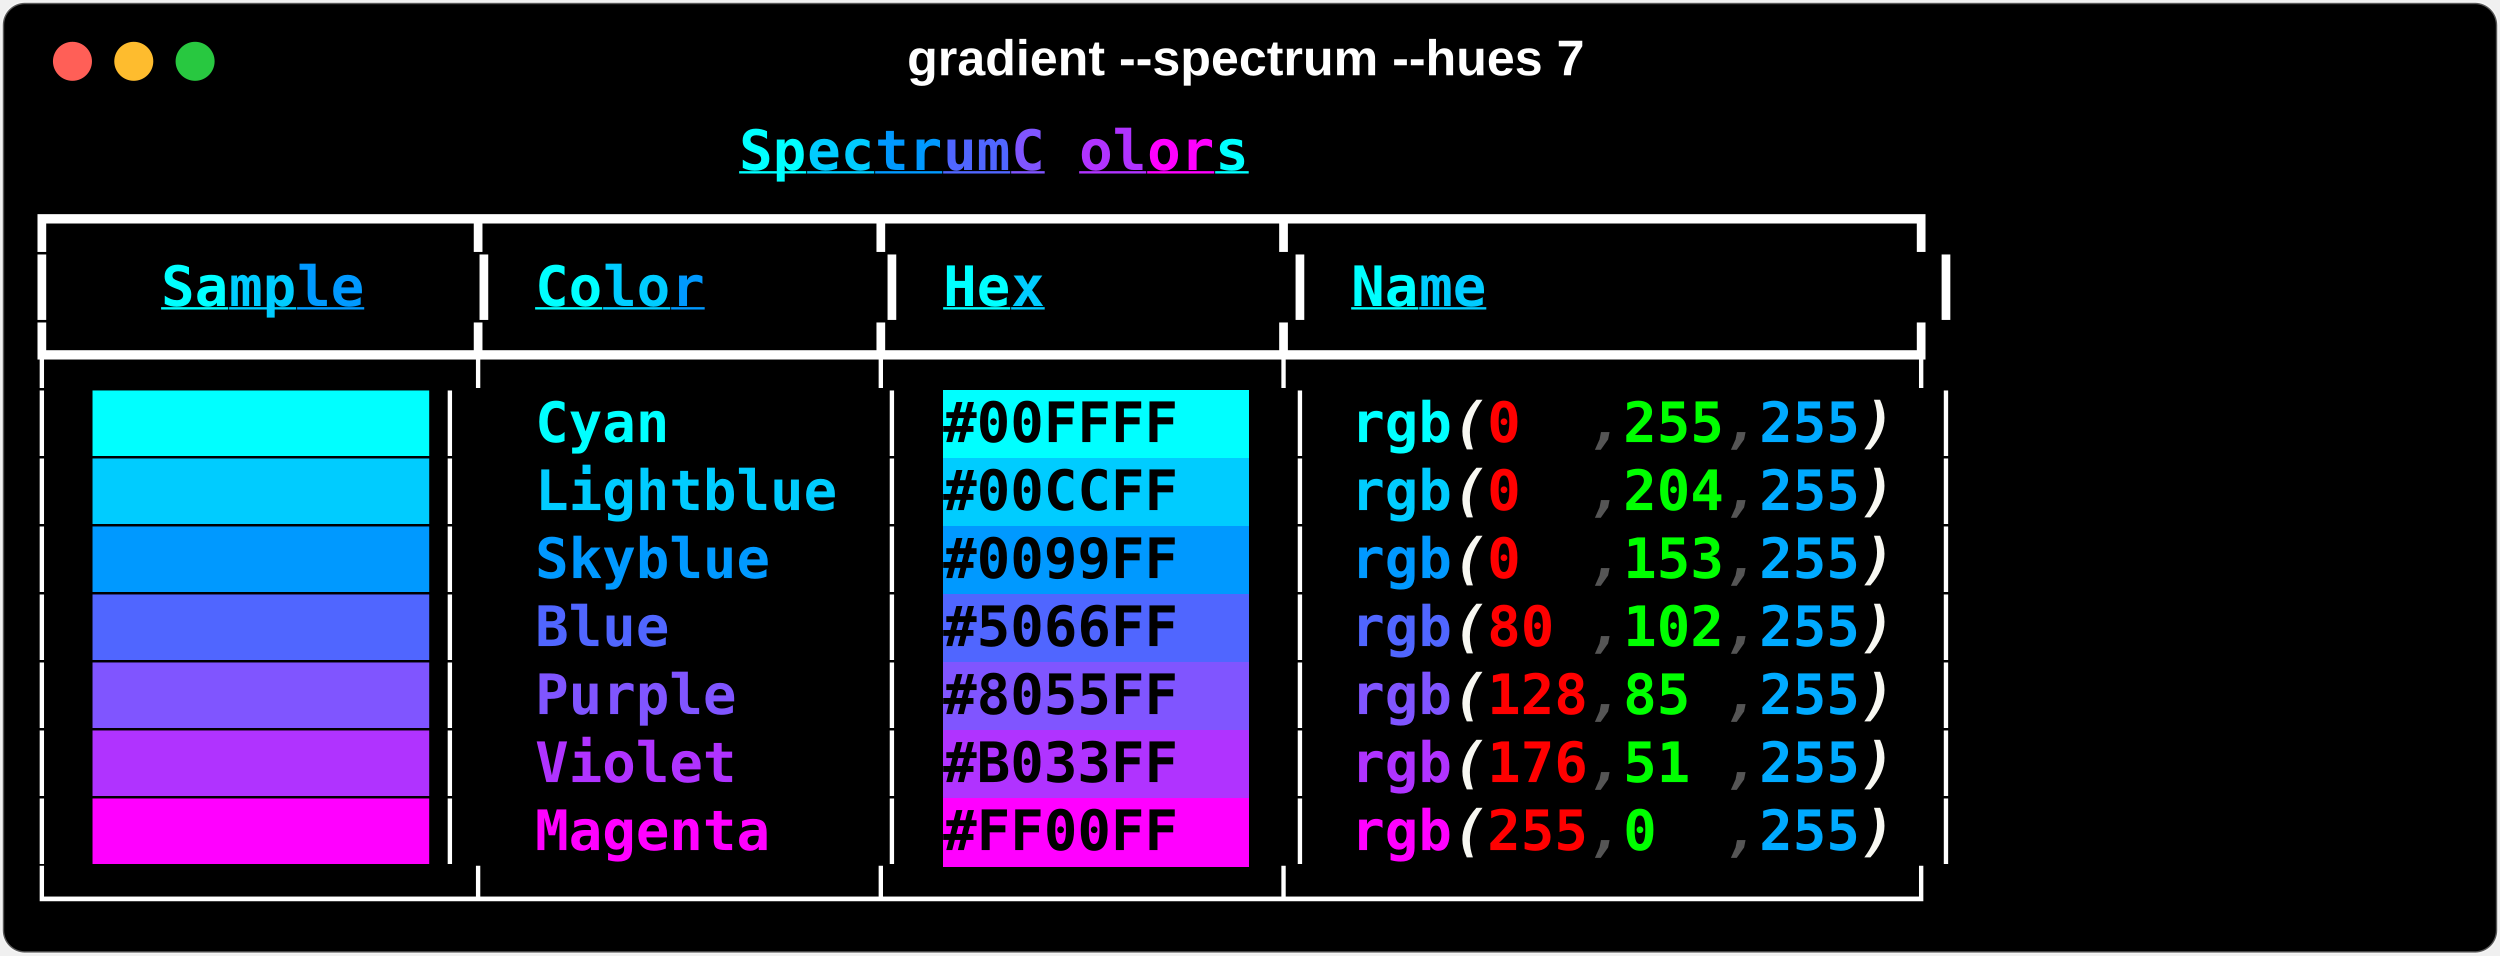
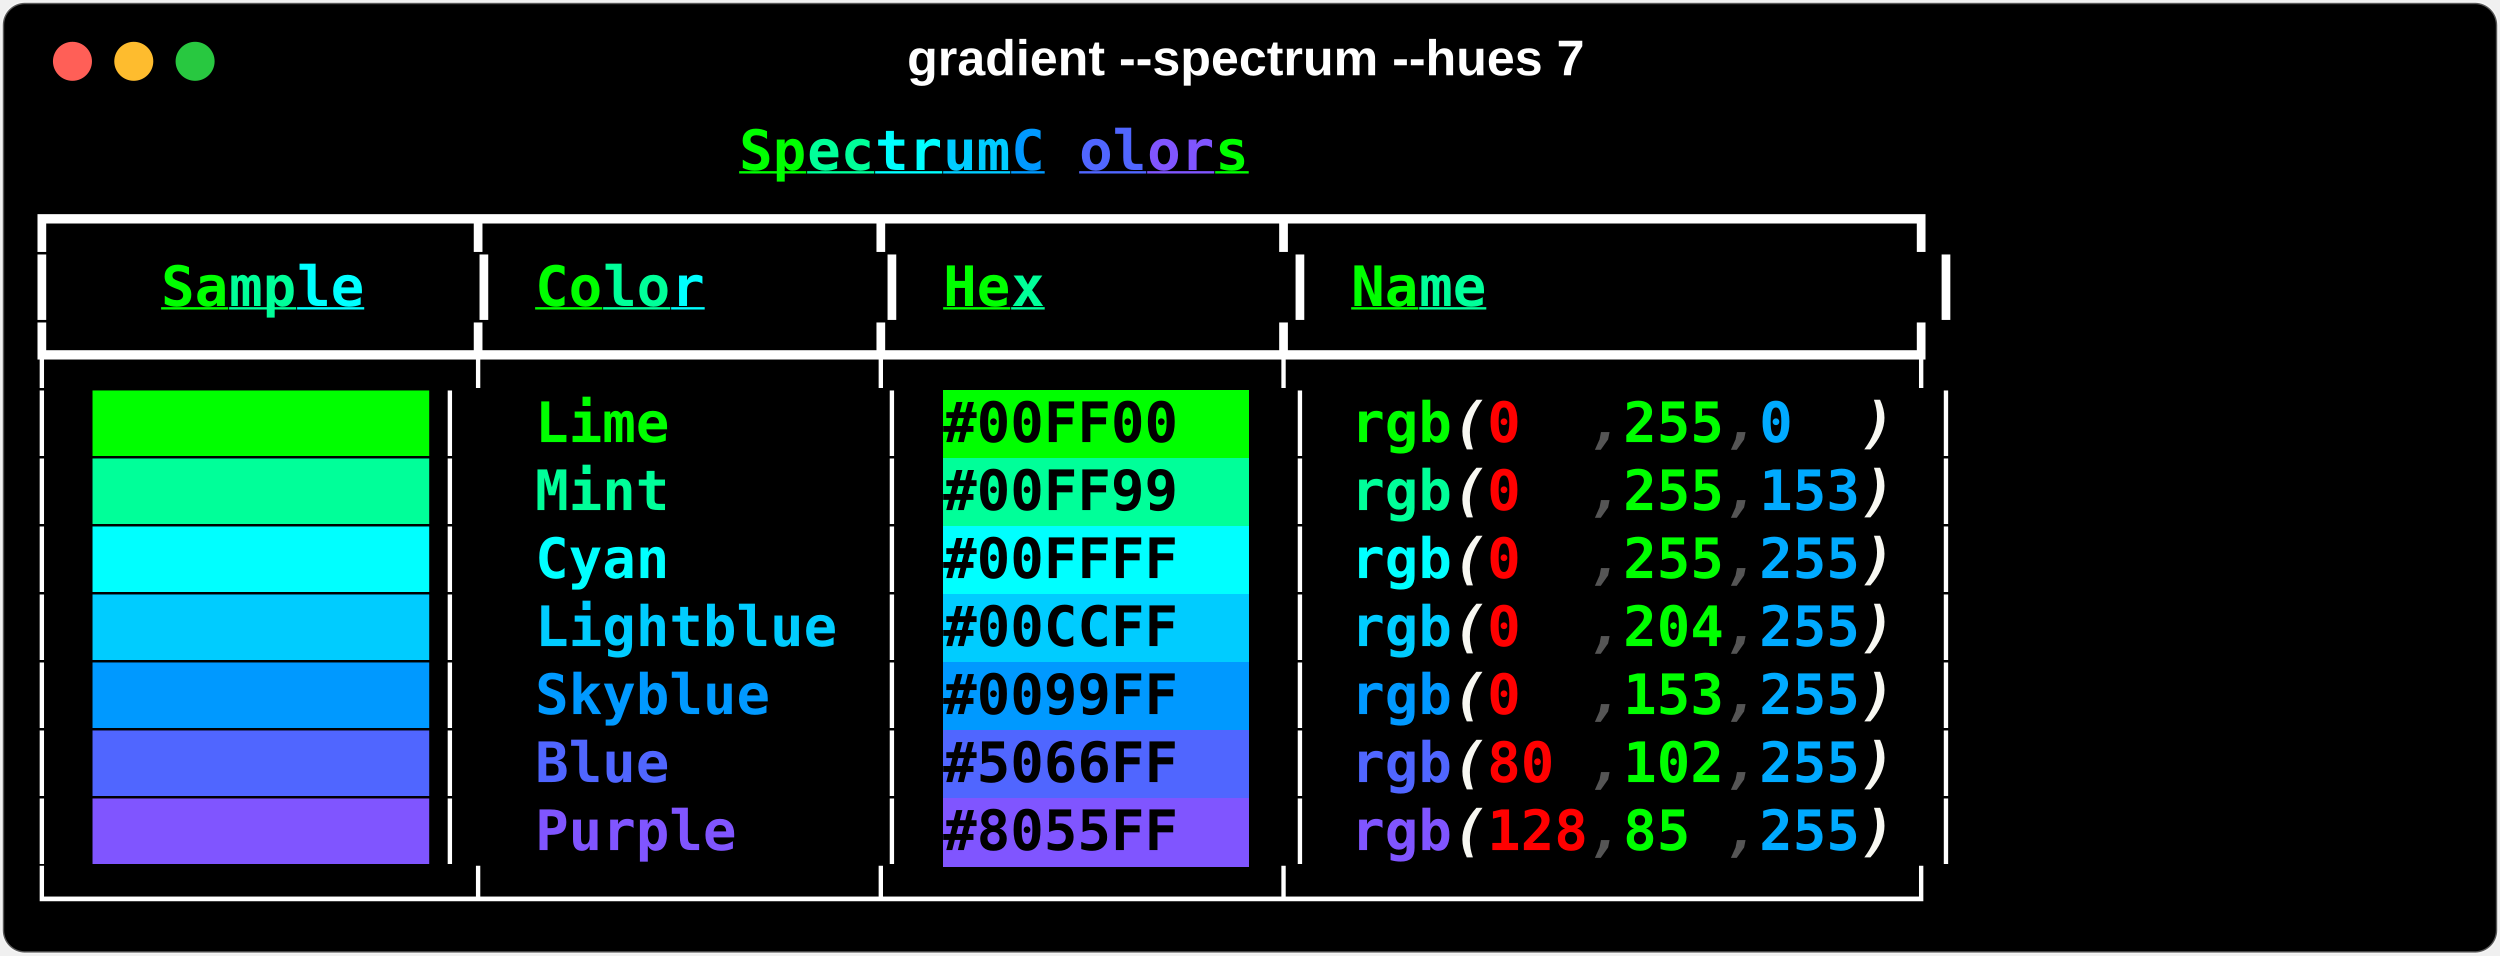
<svg xmlns="http://www.w3.org/2000/svg" class="rich-terminal" viewBox="0 0 897 342.8">
  <style>

    @font-face {
        font-family: "Fira Code";
        src: local("FiraCode-Regular"),
                url("https://cdnjs.cloudflare.com/ajax/libs/firacode/6.2.0/woff2/FiraCode-Regular.woff2") format("woff2"),
                url("https://cdnjs.cloudflare.com/ajax/libs/firacode/6.2.0/woff/FiraCode-Regular.woff") format("woff");
        font-style: normal;
        font-weight: 400;
    }
    @font-face {
        font-family: "Fira Code";
        src: local("FiraCode-Bold"),
                url("https://cdnjs.cloudflare.com/ajax/libs/firacode/6.2.0/woff2/FiraCode-Bold.woff2") format("woff2"),
                url("https://cdnjs.cloudflare.com/ajax/libs/firacode/6.2.0/woff/FiraCode-Bold.woff") format("woff");
        font-style: bold;
        font-weight: 700;
    }

-     .terminal-825776011-matrix {
+     .terminal-1890011842-matrix {
        font-family: Fira Code, monospace;
        font-size: 20px;
        line-height: 24.4px;
        font-variant-east-asian: full-width;
    }

-     .terminal-825776011-title {
+     .terminal-1890011842-title {
        font-size: 18px;
        font-weight: bold;
        font-family: arial;
    }

-     .terminal-825776011-r1 { fill: #ffffff }
- .terminal-825776011-r2 { fill: #00ffff;font-weight: bold;text-decoration: underline; }
- .terminal-825776011-r3 { fill: #00ccff;font-weight: bold;text-decoration: underline; }
- .terminal-825776011-r4 { fill: #0099ff;font-weight: bold;text-decoration: underline; }
- .terminal-825776011-r5 { fill: #5066ff;font-weight: bold;text-decoration: underline; }
- .terminal-825776011-r6 { fill: #8055ff;font-weight: bold;text-decoration: underline; }
- .terminal-825776011-r7 { fill: #b033ff;font-weight: bold;text-decoration: underline; }
- .terminal-825776011-r8 { fill: #ff00ff;font-weight: bold;text-decoration: underline; }
- .terminal-825776011-r9 { fill: #ffffff;font-weight: bold }
- .terminal-825776011-r10 { fill: #00ffff;font-weight: bold }
- .terminal-825776011-r11 { fill: #000000;font-weight: bold }
- .terminal-825776011-r12 { fill: #f8f8f2;font-weight: bold;font-style: italic; }
- .terminal-825776011-r13 { fill: #ff0000;font-weight: bold }
- .terminal-825776011-r14 { fill: #555555;font-weight: bold;font-style: italic; }
- .terminal-825776011-r15 { fill: #00ff00;font-weight: bold }
- .terminal-825776011-r16 { fill: #00aaff;font-weight: bold }
- .terminal-825776011-r17 { fill: #00ccff;font-weight: bold }
- .terminal-825776011-r18 { fill: #0099ff;font-weight: bold }
- .terminal-825776011-r19 { fill: #5066ff;font-weight: bold }
- .terminal-825776011-r20 { fill: #8055ff;font-weight: bold }
- .terminal-825776011-r21 { fill: #b033ff;font-weight: bold }
- .terminal-825776011-r22 { fill: #ff00ff;font-weight: bold }
+     .terminal-1890011842-r1 { fill: #ffffff }
+ .terminal-1890011842-r2 { fill: #00ff00;font-weight: bold;text-decoration: underline; }
+ .terminal-1890011842-r3 { fill: #00ff99;font-weight: bold;text-decoration: underline; }
+ .terminal-1890011842-r4 { fill: #00ffff;font-weight: bold;text-decoration: underline; }
+ .terminal-1890011842-r5 { fill: #00ccff;font-weight: bold;text-decoration: underline; }
+ .terminal-1890011842-r6 { fill: #0099ff;font-weight: bold;text-decoration: underline; }
+ .terminal-1890011842-r7 { fill: #5066ff;font-weight: bold;text-decoration: underline; }
+ .terminal-1890011842-r8 { fill: #8055ff;font-weight: bold;text-decoration: underline; }
+ .terminal-1890011842-r9 { fill: #ffffff;font-weight: bold }
+ .terminal-1890011842-r10 { fill: #00ff00;font-weight: bold }
+ .terminal-1890011842-r11 { fill: #000000;font-weight: bold }
+ .terminal-1890011842-r12 { fill: #f8f8f2;font-weight: bold;font-style: italic; }
+ .terminal-1890011842-r13 { fill: #ff0000;font-weight: bold }
+ .terminal-1890011842-r14 { fill: #555555;font-weight: bold;font-style: italic; }
+ .terminal-1890011842-r15 { fill: #00aaff;font-weight: bold }
+ .terminal-1890011842-r16 { fill: #00ff99;font-weight: bold }
+ .terminal-1890011842-r17 { fill: #00ffff;font-weight: bold }
+ .terminal-1890011842-r18 { fill: #00ccff;font-weight: bold }
+ .terminal-1890011842-r19 { fill: #0099ff;font-weight: bold }
+ .terminal-1890011842-r20 { fill: #5066ff;font-weight: bold }
+ .terminal-1890011842-r21 { fill: #8055ff;font-weight: bold }
    </style>
  <defs>
-     <clipPath id="terminal-825776011-clip-terminal">
+     <clipPath id="terminal-1890011842-clip-terminal">
      <rect x="0" y="0" width="877.4" height="291.8" />
    </clipPath>
-     <clipPath id="terminal-825776011-line-0">
+     <clipPath id="terminal-1890011842-line-0">
      <rect x="0" y="1.5" width="878.4" height="24.65" />
    </clipPath>
-     <clipPath id="terminal-825776011-line-1">
+     <clipPath id="terminal-1890011842-line-1">
      <rect x="0" y="25.9" width="878.4" height="24.65" />
    </clipPath>
-     <clipPath id="terminal-825776011-line-2">
+     <clipPath id="terminal-1890011842-line-2">
      <rect x="0" y="50.3" width="878.4" height="24.65" />
    </clipPath>
-     <clipPath id="terminal-825776011-line-3">
+     <clipPath id="terminal-1890011842-line-3">
      <rect x="0" y="74.7" width="878.4" height="24.65" />
    </clipPath>
-     <clipPath id="terminal-825776011-line-4">
+     <clipPath id="terminal-1890011842-line-4">
      <rect x="0" y="99.1" width="878.4" height="24.65" />
    </clipPath>
-     <clipPath id="terminal-825776011-line-5">
+     <clipPath id="terminal-1890011842-line-5">
      <rect x="0" y="123.5" width="878.4" height="24.65" />
    </clipPath>
-     <clipPath id="terminal-825776011-line-6">
+     <clipPath id="terminal-1890011842-line-6">
      <rect x="0" y="147.9" width="878.4" height="24.65" />
    </clipPath>
-     <clipPath id="terminal-825776011-line-7">
+     <clipPath id="terminal-1890011842-line-7">
      <rect x="0" y="172.3" width="878.4" height="24.65" />
    </clipPath>
-     <clipPath id="terminal-825776011-line-8">
+     <clipPath id="terminal-1890011842-line-8">
      <rect x="0" y="196.7" width="878.4" height="24.65" />
    </clipPath>
-     <clipPath id="terminal-825776011-line-9">
+     <clipPath id="terminal-1890011842-line-9">
      <rect x="0" y="221.1" width="878.4" height="24.65" />
    </clipPath>
-     <clipPath id="terminal-825776011-line-10">
+     <clipPath id="terminal-1890011842-line-10">
      <rect x="0" y="245.5" width="878.4" height="24.65" />
    </clipPath>
  </defs>
  <rect fill="#000000" stroke="rgba(255,255,255,0.35)" stroke-width="1" x="1" y="1" width="895" height="340.8" rx="8" />
-   <text class="terminal-825776011-title" fill="#ffffff" text-anchor="middle" x="447" y="27">gradient --spectrum --hues 7</text>
+   <text class="terminal-1890011842-title" fill="#ffffff" text-anchor="middle" x="447" y="27">gradient --spectrum --hues 7</text>
  <g transform="translate(26,22)">
    <circle cx="0" cy="0" r="7" fill="#ff5f57" />
    <circle cx="22" cy="0" r="7" fill="#febc2e" />
    <circle cx="44" cy="0" r="7" fill="#28c840" />
  </g>
-   <g transform="translate(9, 41)" clip-path="url(#terminal-825776011-clip-terminal)">
-     <rect fill="#00ffff" x="329.4" y="99.1" width="109.8" height="24.65" shape-rendering="crispEdges" />
-     <rect fill="#00ccff" x="329.4" y="123.5" width="109.8" height="24.65" shape-rendering="crispEdges" />
-     <rect fill="#0099ff" x="329.4" y="147.9" width="109.8" height="24.65" shape-rendering="crispEdges" />
-     <rect fill="#5066ff" x="329.4" y="172.3" width="109.8" height="24.65" shape-rendering="crispEdges" />
-     <rect fill="#8055ff" x="329.4" y="196.7" width="109.8" height="24.65" shape-rendering="crispEdges" />
-     <rect fill="#b033ff" x="329.4" y="221.1" width="109.8" height="24.65" shape-rendering="crispEdges" />
-     <rect fill="#ff00ff" x="329.4" y="245.5" width="109.8" height="24.65" shape-rendering="crispEdges" />
-     <g class="terminal-825776011-matrix">
-       <text class="terminal-825776011-r2" x="256.2" y="20" textLength="24.4" clip-path="url(#terminal-825776011-line-0)">Sp</text>
-       <text class="terminal-825776011-r3" x="280.6" y="20" textLength="24.4" clip-path="url(#terminal-825776011-line-0)">ec</text>
-       <text class="terminal-825776011-r4" x="305" y="20" textLength="24.4" clip-path="url(#terminal-825776011-line-0)">tr</text>
-       <text class="terminal-825776011-r5" x="329.4" y="20" textLength="24.4" clip-path="url(#terminal-825776011-line-0)">um</text>
-       <text class="terminal-825776011-r6" x="353.8" y="20" textLength="24.4" clip-path="url(#terminal-825776011-line-0)"> C</text>
-       <text class="terminal-825776011-r7" x="378.2" y="20" textLength="24.4" clip-path="url(#terminal-825776011-line-0)">ol</text>
-       <text class="terminal-825776011-r8" x="402.6" y="20" textLength="24.4" clip-path="url(#terminal-825776011-line-0)">or</text>
-       <text class="terminal-825776011-r2" x="427" y="20" textLength="12.2" clip-path="url(#terminal-825776011-line-0)">s</text>
-       <text class="terminal-825776011-r1" x="878.4" y="20" textLength="12.2" clip-path="url(#terminal-825776011-line-0)">
- </text>
-       <text class="terminal-825776011-r1" x="0" y="44.4" textLength="695.4" clip-path="url(#terminal-825776011-line-1)">┏━━━━━━━━━━━━┳━━━━━━━━━━━┳━━━━━━━━━━━┳━━━━━━━━━━━━━━━━━━┓</text>
-       <text class="terminal-825776011-r1" x="878.4" y="44.4" textLength="12.2" clip-path="url(#terminal-825776011-line-1)">
- </text>
-       <text class="terminal-825776011-r1" x="0" y="68.8" textLength="12.2" clip-path="url(#terminal-825776011-line-2)">┃</text>
-       <text class="terminal-825776011-r2" x="48.8" y="68.8" textLength="24.4" clip-path="url(#terminal-825776011-line-2)">Sa</text>
-       <text class="terminal-825776011-r3" x="73.2" y="68.8" textLength="24.4" clip-path="url(#terminal-825776011-line-2)">mp</text>
-       <text class="terminal-825776011-r4" x="97.6" y="68.8" textLength="24.4" clip-path="url(#terminal-825776011-line-2)">le</text>
-       <text class="terminal-825776011-r1" x="158.6" y="68.8" textLength="12.2" clip-path="url(#terminal-825776011-line-2)">┃</text>
-       <text class="terminal-825776011-r2" x="183" y="68.8" textLength="24.4" clip-path="url(#terminal-825776011-line-2)">Co</text>
-       <text class="terminal-825776011-r3" x="207.4" y="68.8" textLength="24.4" clip-path="url(#terminal-825776011-line-2)">lo</text>
-       <text class="terminal-825776011-r4" x="231.8" y="68.8" textLength="12.2" clip-path="url(#terminal-825776011-line-2)">r</text>
-       <text class="terminal-825776011-r1" x="305" y="68.8" textLength="12.2" clip-path="url(#terminal-825776011-line-2)">┃</text>
-       <text class="terminal-825776011-r2" x="329.4" y="68.8" textLength="24.4" clip-path="url(#terminal-825776011-line-2)">He</text>
-       <text class="terminal-825776011-r3" x="353.8" y="68.8" textLength="12.2" clip-path="url(#terminal-825776011-line-2)">x</text>
-       <text class="terminal-825776011-r1" x="451.4" y="68.8" textLength="12.2" clip-path="url(#terminal-825776011-line-2)">┃</text>
-       <text class="terminal-825776011-r2" x="475.8" y="68.8" textLength="24.4" clip-path="url(#terminal-825776011-line-2)">Na</text>
-       <text class="terminal-825776011-r3" x="500.2" y="68.8" textLength="24.4" clip-path="url(#terminal-825776011-line-2)">me</text>
-       <text class="terminal-825776011-r1" x="683.2" y="68.8" textLength="12.2" clip-path="url(#terminal-825776011-line-2)">┃</text>
-       <text class="terminal-825776011-r1" x="878.4" y="68.8" textLength="12.2" clip-path="url(#terminal-825776011-line-2)">
- </text>
-       <text class="terminal-825776011-r1" x="0" y="93.2" textLength="695.4" clip-path="url(#terminal-825776011-line-3)">┡━━━━━━━━━━━━╇━━━━━━━━━━━╇━━━━━━━━━━━╇━━━━━━━━━━━━━━━━━━┩</text>
-       <text class="terminal-825776011-r1" x="878.4" y="93.2" textLength="12.2" clip-path="url(#terminal-825776011-line-3)">
- </text>
-       <text class="terminal-825776011-r1" x="0" y="117.6" textLength="24.4" clip-path="url(#terminal-825776011-line-4)">│ </text>
-       <text class="terminal-825776011-r10" x="24.4" y="117.6" textLength="122" clip-path="url(#terminal-825776011-line-4)">██████████</text>
-       <text class="terminal-825776011-r1" x="146.4" y="117.6" textLength="24.4" clip-path="url(#terminal-825776011-line-4)"> │</text>
-       <text class="terminal-825776011-r10" x="183" y="117.6" textLength="109.8" clip-path="url(#terminal-825776011-line-4)">Cyan     </text>
-       <text class="terminal-825776011-r1" x="305" y="117.6" textLength="12.2" clip-path="url(#terminal-825776011-line-4)">│</text>
-       <text class="terminal-825776011-r11" x="329.4" y="117.6" textLength="109.8" clip-path="url(#terminal-825776011-line-4)"> #00FFFF </text>
-       <text class="terminal-825776011-r1" x="451.4" y="117.6" textLength="12.2" clip-path="url(#terminal-825776011-line-4)">│</text>
-       <text class="terminal-825776011-r10" x="475.8" y="117.6" textLength="36.6" clip-path="url(#terminal-825776011-line-4)">rgb</text>
-       <text class="terminal-825776011-r12" x="512.4" y="117.6" textLength="12.2" clip-path="url(#terminal-825776011-line-4)">(</text>
-       <text class="terminal-825776011-r13" x="524.6" y="117.6" textLength="36.6" clip-path="url(#terminal-825776011-line-4)">  0</text>
-       <text class="terminal-825776011-r14" x="561.2" y="117.6" textLength="12.2" clip-path="url(#terminal-825776011-line-4)">,</text>
-       <text class="terminal-825776011-r15" x="573.4" y="117.6" textLength="36.6" clip-path="url(#terminal-825776011-line-4)">255</text>
-       <text class="terminal-825776011-r14" x="610" y="117.6" textLength="12.2" clip-path="url(#terminal-825776011-line-4)">,</text>
-       <text class="terminal-825776011-r16" x="622.2" y="117.6" textLength="36.6" clip-path="url(#terminal-825776011-line-4)">255</text>
-       <text class="terminal-825776011-r12" x="658.8" y="117.6" textLength="12.2" clip-path="url(#terminal-825776011-line-4)">)</text>
-       <text class="terminal-825776011-r1" x="683.2" y="117.6" textLength="12.2" clip-path="url(#terminal-825776011-line-4)">│</text>
-       <text class="terminal-825776011-r1" x="878.4" y="117.6" textLength="12.2" clip-path="url(#terminal-825776011-line-4)">
- </text>
-       <text class="terminal-825776011-r1" x="0" y="142" textLength="24.4" clip-path="url(#terminal-825776011-line-5)">│ </text>
-       <text class="terminal-825776011-r17" x="24.4" y="142" textLength="122" clip-path="url(#terminal-825776011-line-5)">██████████</text>
-       <text class="terminal-825776011-r1" x="146.4" y="142" textLength="24.4" clip-path="url(#terminal-825776011-line-5)"> │</text>
-       <text class="terminal-825776011-r17" x="183" y="142" textLength="109.8" clip-path="url(#terminal-825776011-line-5)">Lightblue</text>
-       <text class="terminal-825776011-r1" x="305" y="142" textLength="12.2" clip-path="url(#terminal-825776011-line-5)">│</text>
-       <text class="terminal-825776011-r11" x="329.4" y="142" textLength="109.8" clip-path="url(#terminal-825776011-line-5)"> #00CCFF </text>
-       <text class="terminal-825776011-r1" x="451.4" y="142" textLength="12.2" clip-path="url(#terminal-825776011-line-5)">│</text>
-       <text class="terminal-825776011-r17" x="475.8" y="142" textLength="36.6" clip-path="url(#terminal-825776011-line-5)">rgb</text>
-       <text class="terminal-825776011-r12" x="512.4" y="142" textLength="12.2" clip-path="url(#terminal-825776011-line-5)">(</text>
-       <text class="terminal-825776011-r13" x="524.6" y="142" textLength="36.6" clip-path="url(#terminal-825776011-line-5)">  0</text>
-       <text class="terminal-825776011-r14" x="561.2" y="142" textLength="12.2" clip-path="url(#terminal-825776011-line-5)">,</text>
-       <text class="terminal-825776011-r15" x="573.4" y="142" textLength="36.6" clip-path="url(#terminal-825776011-line-5)">204</text>
-       <text class="terminal-825776011-r14" x="610" y="142" textLength="12.2" clip-path="url(#terminal-825776011-line-5)">,</text>
-       <text class="terminal-825776011-r16" x="622.2" y="142" textLength="36.6" clip-path="url(#terminal-825776011-line-5)">255</text>
-       <text class="terminal-825776011-r12" x="658.8" y="142" textLength="12.2" clip-path="url(#terminal-825776011-line-5)">)</text>
-       <text class="terminal-825776011-r1" x="683.2" y="142" textLength="12.2" clip-path="url(#terminal-825776011-line-5)">│</text>
-       <text class="terminal-825776011-r1" x="878.4" y="142" textLength="12.2" clip-path="url(#terminal-825776011-line-5)">
- </text>
-       <text class="terminal-825776011-r1" x="0" y="166.4" textLength="24.4" clip-path="url(#terminal-825776011-line-6)">│ </text>
-       <text class="terminal-825776011-r18" x="24.4" y="166.4" textLength="122" clip-path="url(#terminal-825776011-line-6)">██████████</text>
-       <text class="terminal-825776011-r1" x="146.4" y="166.4" textLength="24.4" clip-path="url(#terminal-825776011-line-6)"> │</text>
-       <text class="terminal-825776011-r18" x="183" y="166.4" textLength="109.8" clip-path="url(#terminal-825776011-line-6)">Skyblue  </text>
-       <text class="terminal-825776011-r1" x="305" y="166.4" textLength="12.2" clip-path="url(#terminal-825776011-line-6)">│</text>
-       <text class="terminal-825776011-r11" x="329.4" y="166.4" textLength="109.8" clip-path="url(#terminal-825776011-line-6)"> #0099FF </text>
-       <text class="terminal-825776011-r1" x="451.4" y="166.4" textLength="12.2" clip-path="url(#terminal-825776011-line-6)">│</text>
-       <text class="terminal-825776011-r18" x="475.8" y="166.4" textLength="36.6" clip-path="url(#terminal-825776011-line-6)">rgb</text>
-       <text class="terminal-825776011-r12" x="512.4" y="166.4" textLength="12.2" clip-path="url(#terminal-825776011-line-6)">(</text>
-       <text class="terminal-825776011-r13" x="524.6" y="166.4" textLength="36.6" clip-path="url(#terminal-825776011-line-6)">  0</text>
-       <text class="terminal-825776011-r14" x="561.2" y="166.4" textLength="12.2" clip-path="url(#terminal-825776011-line-6)">,</text>
-       <text class="terminal-825776011-r15" x="573.4" y="166.4" textLength="36.6" clip-path="url(#terminal-825776011-line-6)">153</text>
-       <text class="terminal-825776011-r14" x="610" y="166.4" textLength="12.2" clip-path="url(#terminal-825776011-line-6)">,</text>
-       <text class="terminal-825776011-r16" x="622.2" y="166.4" textLength="36.6" clip-path="url(#terminal-825776011-line-6)">255</text>
-       <text class="terminal-825776011-r12" x="658.8" y="166.4" textLength="12.2" clip-path="url(#terminal-825776011-line-6)">)</text>
-       <text class="terminal-825776011-r1" x="683.2" y="166.4" textLength="12.2" clip-path="url(#terminal-825776011-line-6)">│</text>
-       <text class="terminal-825776011-r1" x="878.4" y="166.4" textLength="12.2" clip-path="url(#terminal-825776011-line-6)">
- </text>
-       <text class="terminal-825776011-r1" x="0" y="190.8" textLength="24.4" clip-path="url(#terminal-825776011-line-7)">│ </text>
-       <text class="terminal-825776011-r19" x="24.4" y="190.8" textLength="122" clip-path="url(#terminal-825776011-line-7)">██████████</text>
-       <text class="terminal-825776011-r1" x="146.4" y="190.8" textLength="24.4" clip-path="url(#terminal-825776011-line-7)"> │</text>
-       <text class="terminal-825776011-r19" x="183" y="190.8" textLength="109.8" clip-path="url(#terminal-825776011-line-7)">Blue     </text>
-       <text class="terminal-825776011-r1" x="305" y="190.8" textLength="12.2" clip-path="url(#terminal-825776011-line-7)">│</text>
-       <text class="terminal-825776011-r11" x="329.4" y="190.8" textLength="109.8" clip-path="url(#terminal-825776011-line-7)"> #5066FF </text>
-       <text class="terminal-825776011-r1" x="451.4" y="190.8" textLength="12.2" clip-path="url(#terminal-825776011-line-7)">│</text>
-       <text class="terminal-825776011-r19" x="475.8" y="190.8" textLength="36.6" clip-path="url(#terminal-825776011-line-7)">rgb</text>
-       <text class="terminal-825776011-r12" x="512.4" y="190.8" textLength="12.2" clip-path="url(#terminal-825776011-line-7)">(</text>
-       <text class="terminal-825776011-r13" x="524.6" y="190.8" textLength="36.6" clip-path="url(#terminal-825776011-line-7)"> 80</text>
-       <text class="terminal-825776011-r14" x="561.2" y="190.8" textLength="12.2" clip-path="url(#terminal-825776011-line-7)">,</text>
-       <text class="terminal-825776011-r15" x="573.4" y="190.8" textLength="36.6" clip-path="url(#terminal-825776011-line-7)">102</text>
-       <text class="terminal-825776011-r14" x="610" y="190.8" textLength="12.2" clip-path="url(#terminal-825776011-line-7)">,</text>
-       <text class="terminal-825776011-r16" x="622.2" y="190.8" textLength="36.6" clip-path="url(#terminal-825776011-line-7)">255</text>
-       <text class="terminal-825776011-r12" x="658.8" y="190.8" textLength="12.2" clip-path="url(#terminal-825776011-line-7)">)</text>
-       <text class="terminal-825776011-r1" x="683.2" y="190.8" textLength="12.2" clip-path="url(#terminal-825776011-line-7)">│</text>
-       <text class="terminal-825776011-r1" x="878.4" y="190.8" textLength="12.2" clip-path="url(#terminal-825776011-line-7)">
- </text>
-       <text class="terminal-825776011-r1" x="0" y="215.2" textLength="24.4" clip-path="url(#terminal-825776011-line-8)">│ </text>
-       <text class="terminal-825776011-r20" x="24.4" y="215.2" textLength="122" clip-path="url(#terminal-825776011-line-8)">██████████</text>
-       <text class="terminal-825776011-r1" x="146.4" y="215.2" textLength="24.4" clip-path="url(#terminal-825776011-line-8)"> │</text>
-       <text class="terminal-825776011-r20" x="183" y="215.2" textLength="109.8" clip-path="url(#terminal-825776011-line-8)">Purple   </text>
-       <text class="terminal-825776011-r1" x="305" y="215.2" textLength="12.2" clip-path="url(#terminal-825776011-line-8)">│</text>
-       <text class="terminal-825776011-r11" x="329.4" y="215.2" textLength="109.8" clip-path="url(#terminal-825776011-line-8)"> #8055FF </text>
-       <text class="terminal-825776011-r1" x="451.4" y="215.2" textLength="12.2" clip-path="url(#terminal-825776011-line-8)">│</text>
-       <text class="terminal-825776011-r20" x="475.8" y="215.2" textLength="36.6" clip-path="url(#terminal-825776011-line-8)">rgb</text>
-       <text class="terminal-825776011-r12" x="512.4" y="215.2" textLength="12.2" clip-path="url(#terminal-825776011-line-8)">(</text>
-       <text class="terminal-825776011-r13" x="524.6" y="215.2" textLength="36.6" clip-path="url(#terminal-825776011-line-8)">128</text>
-       <text class="terminal-825776011-r14" x="561.2" y="215.2" textLength="12.2" clip-path="url(#terminal-825776011-line-8)">,</text>
-       <text class="terminal-825776011-r15" x="573.4" y="215.2" textLength="36.6" clip-path="url(#terminal-825776011-line-8)"> 85</text>
-       <text class="terminal-825776011-r14" x="610" y="215.2" textLength="12.2" clip-path="url(#terminal-825776011-line-8)">,</text>
-       <text class="terminal-825776011-r16" x="622.2" y="215.2" textLength="36.6" clip-path="url(#terminal-825776011-line-8)">255</text>
-       <text class="terminal-825776011-r12" x="658.8" y="215.2" textLength="12.2" clip-path="url(#terminal-825776011-line-8)">)</text>
-       <text class="terminal-825776011-r1" x="683.2" y="215.2" textLength="12.2" clip-path="url(#terminal-825776011-line-8)">│</text>
-       <text class="terminal-825776011-r1" x="878.4" y="215.2" textLength="12.2" clip-path="url(#terminal-825776011-line-8)">
- </text>
-       <text class="terminal-825776011-r1" x="0" y="239.6" textLength="24.4" clip-path="url(#terminal-825776011-line-9)">│ </text>
-       <text class="terminal-825776011-r21" x="24.4" y="239.6" textLength="122" clip-path="url(#terminal-825776011-line-9)">██████████</text>
-       <text class="terminal-825776011-r1" x="146.4" y="239.6" textLength="24.4" clip-path="url(#terminal-825776011-line-9)"> │</text>
-       <text class="terminal-825776011-r21" x="183" y="239.6" textLength="109.8" clip-path="url(#terminal-825776011-line-9)">Violet   </text>
-       <text class="terminal-825776011-r1" x="305" y="239.6" textLength="12.2" clip-path="url(#terminal-825776011-line-9)">│</text>
-       <text class="terminal-825776011-r11" x="329.4" y="239.6" textLength="109.8" clip-path="url(#terminal-825776011-line-9)"> #B033FF </text>
-       <text class="terminal-825776011-r1" x="451.4" y="239.6" textLength="12.2" clip-path="url(#terminal-825776011-line-9)">│</text>
-       <text class="terminal-825776011-r21" x="475.8" y="239.6" textLength="36.6" clip-path="url(#terminal-825776011-line-9)">rgb</text>
-       <text class="terminal-825776011-r12" x="512.4" y="239.6" textLength="12.2" clip-path="url(#terminal-825776011-line-9)">(</text>
-       <text class="terminal-825776011-r13" x="524.6" y="239.6" textLength="36.6" clip-path="url(#terminal-825776011-line-9)">176</text>
-       <text class="terminal-825776011-r14" x="561.2" y="239.6" textLength="12.2" clip-path="url(#terminal-825776011-line-9)">,</text>
-       <text class="terminal-825776011-r15" x="573.4" y="239.6" textLength="36.6" clip-path="url(#terminal-825776011-line-9)"> 51</text>
-       <text class="terminal-825776011-r14" x="610" y="239.6" textLength="12.2" clip-path="url(#terminal-825776011-line-9)">,</text>
-       <text class="terminal-825776011-r16" x="622.2" y="239.6" textLength="36.6" clip-path="url(#terminal-825776011-line-9)">255</text>
-       <text class="terminal-825776011-r12" x="658.8" y="239.6" textLength="12.2" clip-path="url(#terminal-825776011-line-9)">)</text>
-       <text class="terminal-825776011-r1" x="683.2" y="239.6" textLength="12.2" clip-path="url(#terminal-825776011-line-9)">│</text>
-       <text class="terminal-825776011-r1" x="878.4" y="239.6" textLength="12.2" clip-path="url(#terminal-825776011-line-9)">
- </text>
-       <text class="terminal-825776011-r1" x="0" y="264" textLength="24.4" clip-path="url(#terminal-825776011-line-10)">│ </text>
-       <text class="terminal-825776011-r22" x="24.4" y="264" textLength="122" clip-path="url(#terminal-825776011-line-10)">██████████</text>
-       <text class="terminal-825776011-r1" x="146.4" y="264" textLength="24.4" clip-path="url(#terminal-825776011-line-10)"> │</text>
-       <text class="terminal-825776011-r22" x="183" y="264" textLength="109.8" clip-path="url(#terminal-825776011-line-10)">Magenta  </text>
-       <text class="terminal-825776011-r1" x="305" y="264" textLength="12.2" clip-path="url(#terminal-825776011-line-10)">│</text>
-       <text class="terminal-825776011-r11" x="329.4" y="264" textLength="109.8" clip-path="url(#terminal-825776011-line-10)"> #FF00FF </text>
-       <text class="terminal-825776011-r1" x="451.4" y="264" textLength="12.2" clip-path="url(#terminal-825776011-line-10)">│</text>
-       <text class="terminal-825776011-r22" x="475.8" y="264" textLength="36.6" clip-path="url(#terminal-825776011-line-10)">rgb</text>
-       <text class="terminal-825776011-r12" x="512.4" y="264" textLength="12.2" clip-path="url(#terminal-825776011-line-10)">(</text>
-       <text class="terminal-825776011-r13" x="524.6" y="264" textLength="36.6" clip-path="url(#terminal-825776011-line-10)">255</text>
-       <text class="terminal-825776011-r14" x="561.2" y="264" textLength="12.2" clip-path="url(#terminal-825776011-line-10)">,</text>
-       <text class="terminal-825776011-r15" x="573.4" y="264" textLength="36.6" clip-path="url(#terminal-825776011-line-10)">  0</text>
-       <text class="terminal-825776011-r14" x="610" y="264" textLength="12.2" clip-path="url(#terminal-825776011-line-10)">,</text>
-       <text class="terminal-825776011-r16" x="622.2" y="264" textLength="36.6" clip-path="url(#terminal-825776011-line-10)">255</text>
-       <text class="terminal-825776011-r12" x="658.8" y="264" textLength="12.2" clip-path="url(#terminal-825776011-line-10)">)</text>
-       <text class="terminal-825776011-r1" x="683.2" y="264" textLength="12.2" clip-path="url(#terminal-825776011-line-10)">│</text>
-       <text class="terminal-825776011-r1" x="878.4" y="264" textLength="12.2" clip-path="url(#terminal-825776011-line-10)">
- </text>
-       <text class="terminal-825776011-r1" x="0" y="288.4" textLength="695.4" clip-path="url(#terminal-825776011-line-11)">└────────────┴───────────┴───────────┴──────────────────┘</text>
-       <text class="terminal-825776011-r1" x="878.4" y="288.4" textLength="12.2" clip-path="url(#terminal-825776011-line-11)">
+   <g transform="translate(9, 41)" clip-path="url(#terminal-1890011842-clip-terminal)">
+     <rect fill="#00ff00" x="329.4" y="99.1" width="109.8" height="24.65" shape-rendering="crispEdges" />
+     <rect fill="#00ff99" x="329.4" y="123.5" width="109.8" height="24.65" shape-rendering="crispEdges" />
+     <rect fill="#00ffff" x="329.4" y="147.9" width="109.8" height="24.65" shape-rendering="crispEdges" />
+     <rect fill="#00ccff" x="329.4" y="172.3" width="109.8" height="24.65" shape-rendering="crispEdges" />
+     <rect fill="#0099ff" x="329.4" y="196.7" width="109.8" height="24.65" shape-rendering="crispEdges" />
+     <rect fill="#5066ff" x="329.4" y="221.1" width="109.8" height="24.65" shape-rendering="crispEdges" />
+     <rect fill="#8055ff" x="329.4" y="245.5" width="109.8" height="24.65" shape-rendering="crispEdges" />
+     <g class="terminal-1890011842-matrix">
+       <text class="terminal-1890011842-r2" x="256.2" y="20" textLength="24.4" clip-path="url(#terminal-1890011842-line-0)">Sp</text>
+       <text class="terminal-1890011842-r3" x="280.6" y="20" textLength="24.4" clip-path="url(#terminal-1890011842-line-0)">ec</text>
+       <text class="terminal-1890011842-r4" x="305" y="20" textLength="24.4" clip-path="url(#terminal-1890011842-line-0)">tr</text>
+       <text class="terminal-1890011842-r5" x="329.4" y="20" textLength="24.4" clip-path="url(#terminal-1890011842-line-0)">um</text>
+       <text class="terminal-1890011842-r6" x="353.8" y="20" textLength="24.4" clip-path="url(#terminal-1890011842-line-0)"> C</text>
+       <text class="terminal-1890011842-r7" x="378.2" y="20" textLength="24.4" clip-path="url(#terminal-1890011842-line-0)">ol</text>
+       <text class="terminal-1890011842-r8" x="402.6" y="20" textLength="24.4" clip-path="url(#terminal-1890011842-line-0)">or</text>
+       <text class="terminal-1890011842-r2" x="427" y="20" textLength="12.2" clip-path="url(#terminal-1890011842-line-0)">s</text>
+       <text class="terminal-1890011842-r1" x="878.4" y="20" textLength="12.2" clip-path="url(#terminal-1890011842-line-0)">
+ </text>
+       <text class="terminal-1890011842-r1" x="0" y="44.4" textLength="695.4" clip-path="url(#terminal-1890011842-line-1)">┏━━━━━━━━━━━━┳━━━━━━━━━━━┳━━━━━━━━━━━┳━━━━━━━━━━━━━━━━━━┓</text>
+       <text class="terminal-1890011842-r1" x="878.4" y="44.4" textLength="12.2" clip-path="url(#terminal-1890011842-line-1)">
+ </text>
+       <text class="terminal-1890011842-r1" x="0" y="68.8" textLength="12.2" clip-path="url(#terminal-1890011842-line-2)">┃</text>
+       <text class="terminal-1890011842-r2" x="48.8" y="68.8" textLength="24.4" clip-path="url(#terminal-1890011842-line-2)">Sa</text>
+       <text class="terminal-1890011842-r3" x="73.2" y="68.8" textLength="24.4" clip-path="url(#terminal-1890011842-line-2)">mp</text>
+       <text class="terminal-1890011842-r4" x="97.6" y="68.8" textLength="24.4" clip-path="url(#terminal-1890011842-line-2)">le</text>
+       <text class="terminal-1890011842-r1" x="158.6" y="68.8" textLength="12.2" clip-path="url(#terminal-1890011842-line-2)">┃</text>
+       <text class="terminal-1890011842-r2" x="183" y="68.8" textLength="24.4" clip-path="url(#terminal-1890011842-line-2)">Co</text>
+       <text class="terminal-1890011842-r3" x="207.4" y="68.8" textLength="24.4" clip-path="url(#terminal-1890011842-line-2)">lo</text>
+       <text class="terminal-1890011842-r4" x="231.8" y="68.8" textLength="12.2" clip-path="url(#terminal-1890011842-line-2)">r</text>
+       <text class="terminal-1890011842-r1" x="305" y="68.8" textLength="12.2" clip-path="url(#terminal-1890011842-line-2)">┃</text>
+       <text class="terminal-1890011842-r2" x="329.4" y="68.8" textLength="24.4" clip-path="url(#terminal-1890011842-line-2)">He</text>
+       <text class="terminal-1890011842-r3" x="353.8" y="68.8" textLength="12.2" clip-path="url(#terminal-1890011842-line-2)">x</text>
+       <text class="terminal-1890011842-r1" x="451.4" y="68.8" textLength="12.2" clip-path="url(#terminal-1890011842-line-2)">┃</text>
+       <text class="terminal-1890011842-r2" x="475.8" y="68.8" textLength="24.4" clip-path="url(#terminal-1890011842-line-2)">Na</text>
+       <text class="terminal-1890011842-r3" x="500.2" y="68.8" textLength="24.4" clip-path="url(#terminal-1890011842-line-2)">me</text>
+       <text class="terminal-1890011842-r1" x="683.2" y="68.8" textLength="12.2" clip-path="url(#terminal-1890011842-line-2)">┃</text>
+       <text class="terminal-1890011842-r1" x="878.4" y="68.8" textLength="12.2" clip-path="url(#terminal-1890011842-line-2)">
+ </text>
+       <text class="terminal-1890011842-r1" x="0" y="93.2" textLength="695.4" clip-path="url(#terminal-1890011842-line-3)">┡━━━━━━━━━━━━╇━━━━━━━━━━━╇━━━━━━━━━━━╇━━━━━━━━━━━━━━━━━━┩</text>
+       <text class="terminal-1890011842-r1" x="878.4" y="93.2" textLength="12.2" clip-path="url(#terminal-1890011842-line-3)">
+ </text>
+       <text class="terminal-1890011842-r1" x="0" y="117.6" textLength="24.4" clip-path="url(#terminal-1890011842-line-4)">│ </text>
+       <text class="terminal-1890011842-r10" x="24.4" y="117.6" textLength="122" clip-path="url(#terminal-1890011842-line-4)">██████████</text>
+       <text class="terminal-1890011842-r1" x="146.4" y="117.6" textLength="24.4" clip-path="url(#terminal-1890011842-line-4)"> │</text>
+       <text class="terminal-1890011842-r10" x="183" y="117.6" textLength="109.8" clip-path="url(#terminal-1890011842-line-4)">Lime     </text>
+       <text class="terminal-1890011842-r1" x="305" y="117.6" textLength="12.2" clip-path="url(#terminal-1890011842-line-4)">│</text>
+       <text class="terminal-1890011842-r11" x="329.4" y="117.6" textLength="109.8" clip-path="url(#terminal-1890011842-line-4)"> #00FF00 </text>
+       <text class="terminal-1890011842-r1" x="451.4" y="117.6" textLength="12.2" clip-path="url(#terminal-1890011842-line-4)">│</text>
+       <text class="terminal-1890011842-r10" x="475.8" y="117.6" textLength="36.6" clip-path="url(#terminal-1890011842-line-4)">rgb</text>
+       <text class="terminal-1890011842-r12" x="512.4" y="117.6" textLength="12.2" clip-path="url(#terminal-1890011842-line-4)">(</text>
+       <text class="terminal-1890011842-r13" x="524.6" y="117.6" textLength="36.6" clip-path="url(#terminal-1890011842-line-4)">  0</text>
+       <text class="terminal-1890011842-r14" x="561.2" y="117.6" textLength="12.2" clip-path="url(#terminal-1890011842-line-4)">,</text>
+       <text class="terminal-1890011842-r10" x="573.4" y="117.6" textLength="36.6" clip-path="url(#terminal-1890011842-line-4)">255</text>
+       <text class="terminal-1890011842-r14" x="610" y="117.6" textLength="12.2" clip-path="url(#terminal-1890011842-line-4)">,</text>
+       <text class="terminal-1890011842-r15" x="622.2" y="117.6" textLength="36.6" clip-path="url(#terminal-1890011842-line-4)">  0</text>
+       <text class="terminal-1890011842-r12" x="658.8" y="117.6" textLength="12.2" clip-path="url(#terminal-1890011842-line-4)">)</text>
+       <text class="terminal-1890011842-r1" x="683.2" y="117.6" textLength="12.2" clip-path="url(#terminal-1890011842-line-4)">│</text>
+       <text class="terminal-1890011842-r1" x="878.4" y="117.6" textLength="12.2" clip-path="url(#terminal-1890011842-line-4)">
+ </text>
+       <text class="terminal-1890011842-r1" x="0" y="142" textLength="24.4" clip-path="url(#terminal-1890011842-line-5)">│ </text>
+       <text class="terminal-1890011842-r16" x="24.4" y="142" textLength="122" clip-path="url(#terminal-1890011842-line-5)">██████████</text>
+       <text class="terminal-1890011842-r1" x="146.4" y="142" textLength="24.4" clip-path="url(#terminal-1890011842-line-5)"> │</text>
+       <text class="terminal-1890011842-r16" x="183" y="142" textLength="109.8" clip-path="url(#terminal-1890011842-line-5)">Mint     </text>
+       <text class="terminal-1890011842-r1" x="305" y="142" textLength="12.2" clip-path="url(#terminal-1890011842-line-5)">│</text>
+       <text class="terminal-1890011842-r11" x="329.4" y="142" textLength="109.8" clip-path="url(#terminal-1890011842-line-5)"> #00FF99 </text>
+       <text class="terminal-1890011842-r1" x="451.4" y="142" textLength="12.2" clip-path="url(#terminal-1890011842-line-5)">│</text>
+       <text class="terminal-1890011842-r16" x="475.8" y="142" textLength="36.6" clip-path="url(#terminal-1890011842-line-5)">rgb</text>
+       <text class="terminal-1890011842-r12" x="512.4" y="142" textLength="12.2" clip-path="url(#terminal-1890011842-line-5)">(</text>
+       <text class="terminal-1890011842-r13" x="524.6" y="142" textLength="36.6" clip-path="url(#terminal-1890011842-line-5)">  0</text>
+       <text class="terminal-1890011842-r14" x="561.2" y="142" textLength="12.2" clip-path="url(#terminal-1890011842-line-5)">,</text>
+       <text class="terminal-1890011842-r10" x="573.4" y="142" textLength="36.6" clip-path="url(#terminal-1890011842-line-5)">255</text>
+       <text class="terminal-1890011842-r14" x="610" y="142" textLength="12.2" clip-path="url(#terminal-1890011842-line-5)">,</text>
+       <text class="terminal-1890011842-r15" x="622.2" y="142" textLength="36.6" clip-path="url(#terminal-1890011842-line-5)">153</text>
+       <text class="terminal-1890011842-r12" x="658.8" y="142" textLength="12.2" clip-path="url(#terminal-1890011842-line-5)">)</text>
+       <text class="terminal-1890011842-r1" x="683.2" y="142" textLength="12.2" clip-path="url(#terminal-1890011842-line-5)">│</text>
+       <text class="terminal-1890011842-r1" x="878.4" y="142" textLength="12.2" clip-path="url(#terminal-1890011842-line-5)">
+ </text>
+       <text class="terminal-1890011842-r1" x="0" y="166.4" textLength="24.4" clip-path="url(#terminal-1890011842-line-6)">│ </text>
+       <text class="terminal-1890011842-r17" x="24.4" y="166.4" textLength="122" clip-path="url(#terminal-1890011842-line-6)">██████████</text>
+       <text class="terminal-1890011842-r1" x="146.4" y="166.4" textLength="24.4" clip-path="url(#terminal-1890011842-line-6)"> │</text>
+       <text class="terminal-1890011842-r17" x="183" y="166.4" textLength="109.8" clip-path="url(#terminal-1890011842-line-6)">Cyan     </text>
+       <text class="terminal-1890011842-r1" x="305" y="166.4" textLength="12.2" clip-path="url(#terminal-1890011842-line-6)">│</text>
+       <text class="terminal-1890011842-r11" x="329.4" y="166.4" textLength="109.8" clip-path="url(#terminal-1890011842-line-6)"> #00FFFF </text>
+       <text class="terminal-1890011842-r1" x="451.4" y="166.4" textLength="12.2" clip-path="url(#terminal-1890011842-line-6)">│</text>
+       <text class="terminal-1890011842-r17" x="475.8" y="166.4" textLength="36.6" clip-path="url(#terminal-1890011842-line-6)">rgb</text>
+       <text class="terminal-1890011842-r12" x="512.4" y="166.4" textLength="12.2" clip-path="url(#terminal-1890011842-line-6)">(</text>
+       <text class="terminal-1890011842-r13" x="524.6" y="166.4" textLength="36.6" clip-path="url(#terminal-1890011842-line-6)">  0</text>
+       <text class="terminal-1890011842-r14" x="561.2" y="166.4" textLength="12.2" clip-path="url(#terminal-1890011842-line-6)">,</text>
+       <text class="terminal-1890011842-r10" x="573.4" y="166.4" textLength="36.6" clip-path="url(#terminal-1890011842-line-6)">255</text>
+       <text class="terminal-1890011842-r14" x="610" y="166.4" textLength="12.2" clip-path="url(#terminal-1890011842-line-6)">,</text>
+       <text class="terminal-1890011842-r15" x="622.2" y="166.4" textLength="36.6" clip-path="url(#terminal-1890011842-line-6)">255</text>
+       <text class="terminal-1890011842-r12" x="658.8" y="166.4" textLength="12.2" clip-path="url(#terminal-1890011842-line-6)">)</text>
+       <text class="terminal-1890011842-r1" x="683.2" y="166.4" textLength="12.2" clip-path="url(#terminal-1890011842-line-6)">│</text>
+       <text class="terminal-1890011842-r1" x="878.4" y="166.4" textLength="12.2" clip-path="url(#terminal-1890011842-line-6)">
+ </text>
+       <text class="terminal-1890011842-r1" x="0" y="190.8" textLength="24.4" clip-path="url(#terminal-1890011842-line-7)">│ </text>
+       <text class="terminal-1890011842-r18" x="24.4" y="190.8" textLength="122" clip-path="url(#terminal-1890011842-line-7)">██████████</text>
+       <text class="terminal-1890011842-r1" x="146.4" y="190.8" textLength="24.4" clip-path="url(#terminal-1890011842-line-7)"> │</text>
+       <text class="terminal-1890011842-r18" x="183" y="190.8" textLength="109.8" clip-path="url(#terminal-1890011842-line-7)">Lightblue</text>
+       <text class="terminal-1890011842-r1" x="305" y="190.8" textLength="12.2" clip-path="url(#terminal-1890011842-line-7)">│</text>
+       <text class="terminal-1890011842-r11" x="329.4" y="190.8" textLength="109.8" clip-path="url(#terminal-1890011842-line-7)"> #00CCFF </text>
+       <text class="terminal-1890011842-r1" x="451.4" y="190.8" textLength="12.2" clip-path="url(#terminal-1890011842-line-7)">│</text>
+       <text class="terminal-1890011842-r18" x="475.8" y="190.8" textLength="36.6" clip-path="url(#terminal-1890011842-line-7)">rgb</text>
+       <text class="terminal-1890011842-r12" x="512.4" y="190.8" textLength="12.2" clip-path="url(#terminal-1890011842-line-7)">(</text>
+       <text class="terminal-1890011842-r13" x="524.6" y="190.8" textLength="36.6" clip-path="url(#terminal-1890011842-line-7)">  0</text>
+       <text class="terminal-1890011842-r14" x="561.2" y="190.8" textLength="12.2" clip-path="url(#terminal-1890011842-line-7)">,</text>
+       <text class="terminal-1890011842-r10" x="573.4" y="190.8" textLength="36.6" clip-path="url(#terminal-1890011842-line-7)">204</text>
+       <text class="terminal-1890011842-r14" x="610" y="190.8" textLength="12.2" clip-path="url(#terminal-1890011842-line-7)">,</text>
+       <text class="terminal-1890011842-r15" x="622.2" y="190.8" textLength="36.6" clip-path="url(#terminal-1890011842-line-7)">255</text>
+       <text class="terminal-1890011842-r12" x="658.8" y="190.8" textLength="12.2" clip-path="url(#terminal-1890011842-line-7)">)</text>
+       <text class="terminal-1890011842-r1" x="683.2" y="190.8" textLength="12.2" clip-path="url(#terminal-1890011842-line-7)">│</text>
+       <text class="terminal-1890011842-r1" x="878.4" y="190.8" textLength="12.2" clip-path="url(#terminal-1890011842-line-7)">
+ </text>
+       <text class="terminal-1890011842-r1" x="0" y="215.2" textLength="24.4" clip-path="url(#terminal-1890011842-line-8)">│ </text>
+       <text class="terminal-1890011842-r19" x="24.4" y="215.2" textLength="122" clip-path="url(#terminal-1890011842-line-8)">██████████</text>
+       <text class="terminal-1890011842-r1" x="146.4" y="215.2" textLength="24.4" clip-path="url(#terminal-1890011842-line-8)"> │</text>
+       <text class="terminal-1890011842-r19" x="183" y="215.2" textLength="109.8" clip-path="url(#terminal-1890011842-line-8)">Skyblue  </text>
+       <text class="terminal-1890011842-r1" x="305" y="215.2" textLength="12.2" clip-path="url(#terminal-1890011842-line-8)">│</text>
+       <text class="terminal-1890011842-r11" x="329.4" y="215.2" textLength="109.8" clip-path="url(#terminal-1890011842-line-8)"> #0099FF </text>
+       <text class="terminal-1890011842-r1" x="451.4" y="215.2" textLength="12.2" clip-path="url(#terminal-1890011842-line-8)">│</text>
+       <text class="terminal-1890011842-r19" x="475.8" y="215.2" textLength="36.6" clip-path="url(#terminal-1890011842-line-8)">rgb</text>
+       <text class="terminal-1890011842-r12" x="512.4" y="215.2" textLength="12.2" clip-path="url(#terminal-1890011842-line-8)">(</text>
+       <text class="terminal-1890011842-r13" x="524.6" y="215.2" textLength="36.6" clip-path="url(#terminal-1890011842-line-8)">  0</text>
+       <text class="terminal-1890011842-r14" x="561.2" y="215.2" textLength="12.2" clip-path="url(#terminal-1890011842-line-8)">,</text>
+       <text class="terminal-1890011842-r10" x="573.4" y="215.2" textLength="36.6" clip-path="url(#terminal-1890011842-line-8)">153</text>
+       <text class="terminal-1890011842-r14" x="610" y="215.2" textLength="12.2" clip-path="url(#terminal-1890011842-line-8)">,</text>
+       <text class="terminal-1890011842-r15" x="622.2" y="215.2" textLength="36.6" clip-path="url(#terminal-1890011842-line-8)">255</text>
+       <text class="terminal-1890011842-r12" x="658.8" y="215.2" textLength="12.2" clip-path="url(#terminal-1890011842-line-8)">)</text>
+       <text class="terminal-1890011842-r1" x="683.2" y="215.2" textLength="12.2" clip-path="url(#terminal-1890011842-line-8)">│</text>
+       <text class="terminal-1890011842-r1" x="878.4" y="215.2" textLength="12.2" clip-path="url(#terminal-1890011842-line-8)">
+ </text>
+       <text class="terminal-1890011842-r1" x="0" y="239.6" textLength="24.4" clip-path="url(#terminal-1890011842-line-9)">│ </text>
+       <text class="terminal-1890011842-r20" x="24.4" y="239.6" textLength="122" clip-path="url(#terminal-1890011842-line-9)">██████████</text>
+       <text class="terminal-1890011842-r1" x="146.4" y="239.6" textLength="24.4" clip-path="url(#terminal-1890011842-line-9)"> │</text>
+       <text class="terminal-1890011842-r20" x="183" y="239.6" textLength="109.8" clip-path="url(#terminal-1890011842-line-9)">Blue     </text>
+       <text class="terminal-1890011842-r1" x="305" y="239.6" textLength="12.2" clip-path="url(#terminal-1890011842-line-9)">│</text>
+       <text class="terminal-1890011842-r11" x="329.4" y="239.6" textLength="109.8" clip-path="url(#terminal-1890011842-line-9)"> #5066FF </text>
+       <text class="terminal-1890011842-r1" x="451.4" y="239.6" textLength="12.2" clip-path="url(#terminal-1890011842-line-9)">│</text>
+       <text class="terminal-1890011842-r20" x="475.8" y="239.6" textLength="36.6" clip-path="url(#terminal-1890011842-line-9)">rgb</text>
+       <text class="terminal-1890011842-r12" x="512.4" y="239.6" textLength="12.2" clip-path="url(#terminal-1890011842-line-9)">(</text>
+       <text class="terminal-1890011842-r13" x="524.6" y="239.6" textLength="36.6" clip-path="url(#terminal-1890011842-line-9)"> 80</text>
+       <text class="terminal-1890011842-r14" x="561.2" y="239.6" textLength="12.2" clip-path="url(#terminal-1890011842-line-9)">,</text>
+       <text class="terminal-1890011842-r10" x="573.4" y="239.6" textLength="36.6" clip-path="url(#terminal-1890011842-line-9)">102</text>
+       <text class="terminal-1890011842-r14" x="610" y="239.6" textLength="12.2" clip-path="url(#terminal-1890011842-line-9)">,</text>
+       <text class="terminal-1890011842-r15" x="622.2" y="239.6" textLength="36.6" clip-path="url(#terminal-1890011842-line-9)">255</text>
+       <text class="terminal-1890011842-r12" x="658.8" y="239.6" textLength="12.2" clip-path="url(#terminal-1890011842-line-9)">)</text>
+       <text class="terminal-1890011842-r1" x="683.2" y="239.6" textLength="12.2" clip-path="url(#terminal-1890011842-line-9)">│</text>
+       <text class="terminal-1890011842-r1" x="878.4" y="239.6" textLength="12.2" clip-path="url(#terminal-1890011842-line-9)">
+ </text>
+       <text class="terminal-1890011842-r1" x="0" y="264" textLength="24.4" clip-path="url(#terminal-1890011842-line-10)">│ </text>
+       <text class="terminal-1890011842-r21" x="24.4" y="264" textLength="122" clip-path="url(#terminal-1890011842-line-10)">██████████</text>
+       <text class="terminal-1890011842-r1" x="146.4" y="264" textLength="24.4" clip-path="url(#terminal-1890011842-line-10)"> │</text>
+       <text class="terminal-1890011842-r21" x="183" y="264" textLength="109.8" clip-path="url(#terminal-1890011842-line-10)">Purple   </text>
+       <text class="terminal-1890011842-r1" x="305" y="264" textLength="12.2" clip-path="url(#terminal-1890011842-line-10)">│</text>
+       <text class="terminal-1890011842-r11" x="329.4" y="264" textLength="109.8" clip-path="url(#terminal-1890011842-line-10)"> #8055FF </text>
+       <text class="terminal-1890011842-r1" x="451.4" y="264" textLength="12.2" clip-path="url(#terminal-1890011842-line-10)">│</text>
+       <text class="terminal-1890011842-r21" x="475.8" y="264" textLength="36.6" clip-path="url(#terminal-1890011842-line-10)">rgb</text>
+       <text class="terminal-1890011842-r12" x="512.4" y="264" textLength="12.2" clip-path="url(#terminal-1890011842-line-10)">(</text>
+       <text class="terminal-1890011842-r13" x="524.6" y="264" textLength="36.6" clip-path="url(#terminal-1890011842-line-10)">128</text>
+       <text class="terminal-1890011842-r14" x="561.2" y="264" textLength="12.2" clip-path="url(#terminal-1890011842-line-10)">,</text>
+       <text class="terminal-1890011842-r10" x="573.4" y="264" textLength="36.6" clip-path="url(#terminal-1890011842-line-10)"> 85</text>
+       <text class="terminal-1890011842-r14" x="610" y="264" textLength="12.2" clip-path="url(#terminal-1890011842-line-10)">,</text>
+       <text class="terminal-1890011842-r15" x="622.2" y="264" textLength="36.6" clip-path="url(#terminal-1890011842-line-10)">255</text>
+       <text class="terminal-1890011842-r12" x="658.8" y="264" textLength="12.2" clip-path="url(#terminal-1890011842-line-10)">)</text>
+       <text class="terminal-1890011842-r1" x="683.2" y="264" textLength="12.2" clip-path="url(#terminal-1890011842-line-10)">│</text>
+       <text class="terminal-1890011842-r1" x="878.4" y="264" textLength="12.2" clip-path="url(#terminal-1890011842-line-10)">
+ </text>
+       <text class="terminal-1890011842-r1" x="0" y="288.4" textLength="695.4" clip-path="url(#terminal-1890011842-line-11)">└────────────┴───────────┴───────────┴──────────────────┘</text>
+       <text class="terminal-1890011842-r1" x="878.4" y="288.4" textLength="12.2" clip-path="url(#terminal-1890011842-line-11)">
</text>
    </g>
  </g>
</svg>
